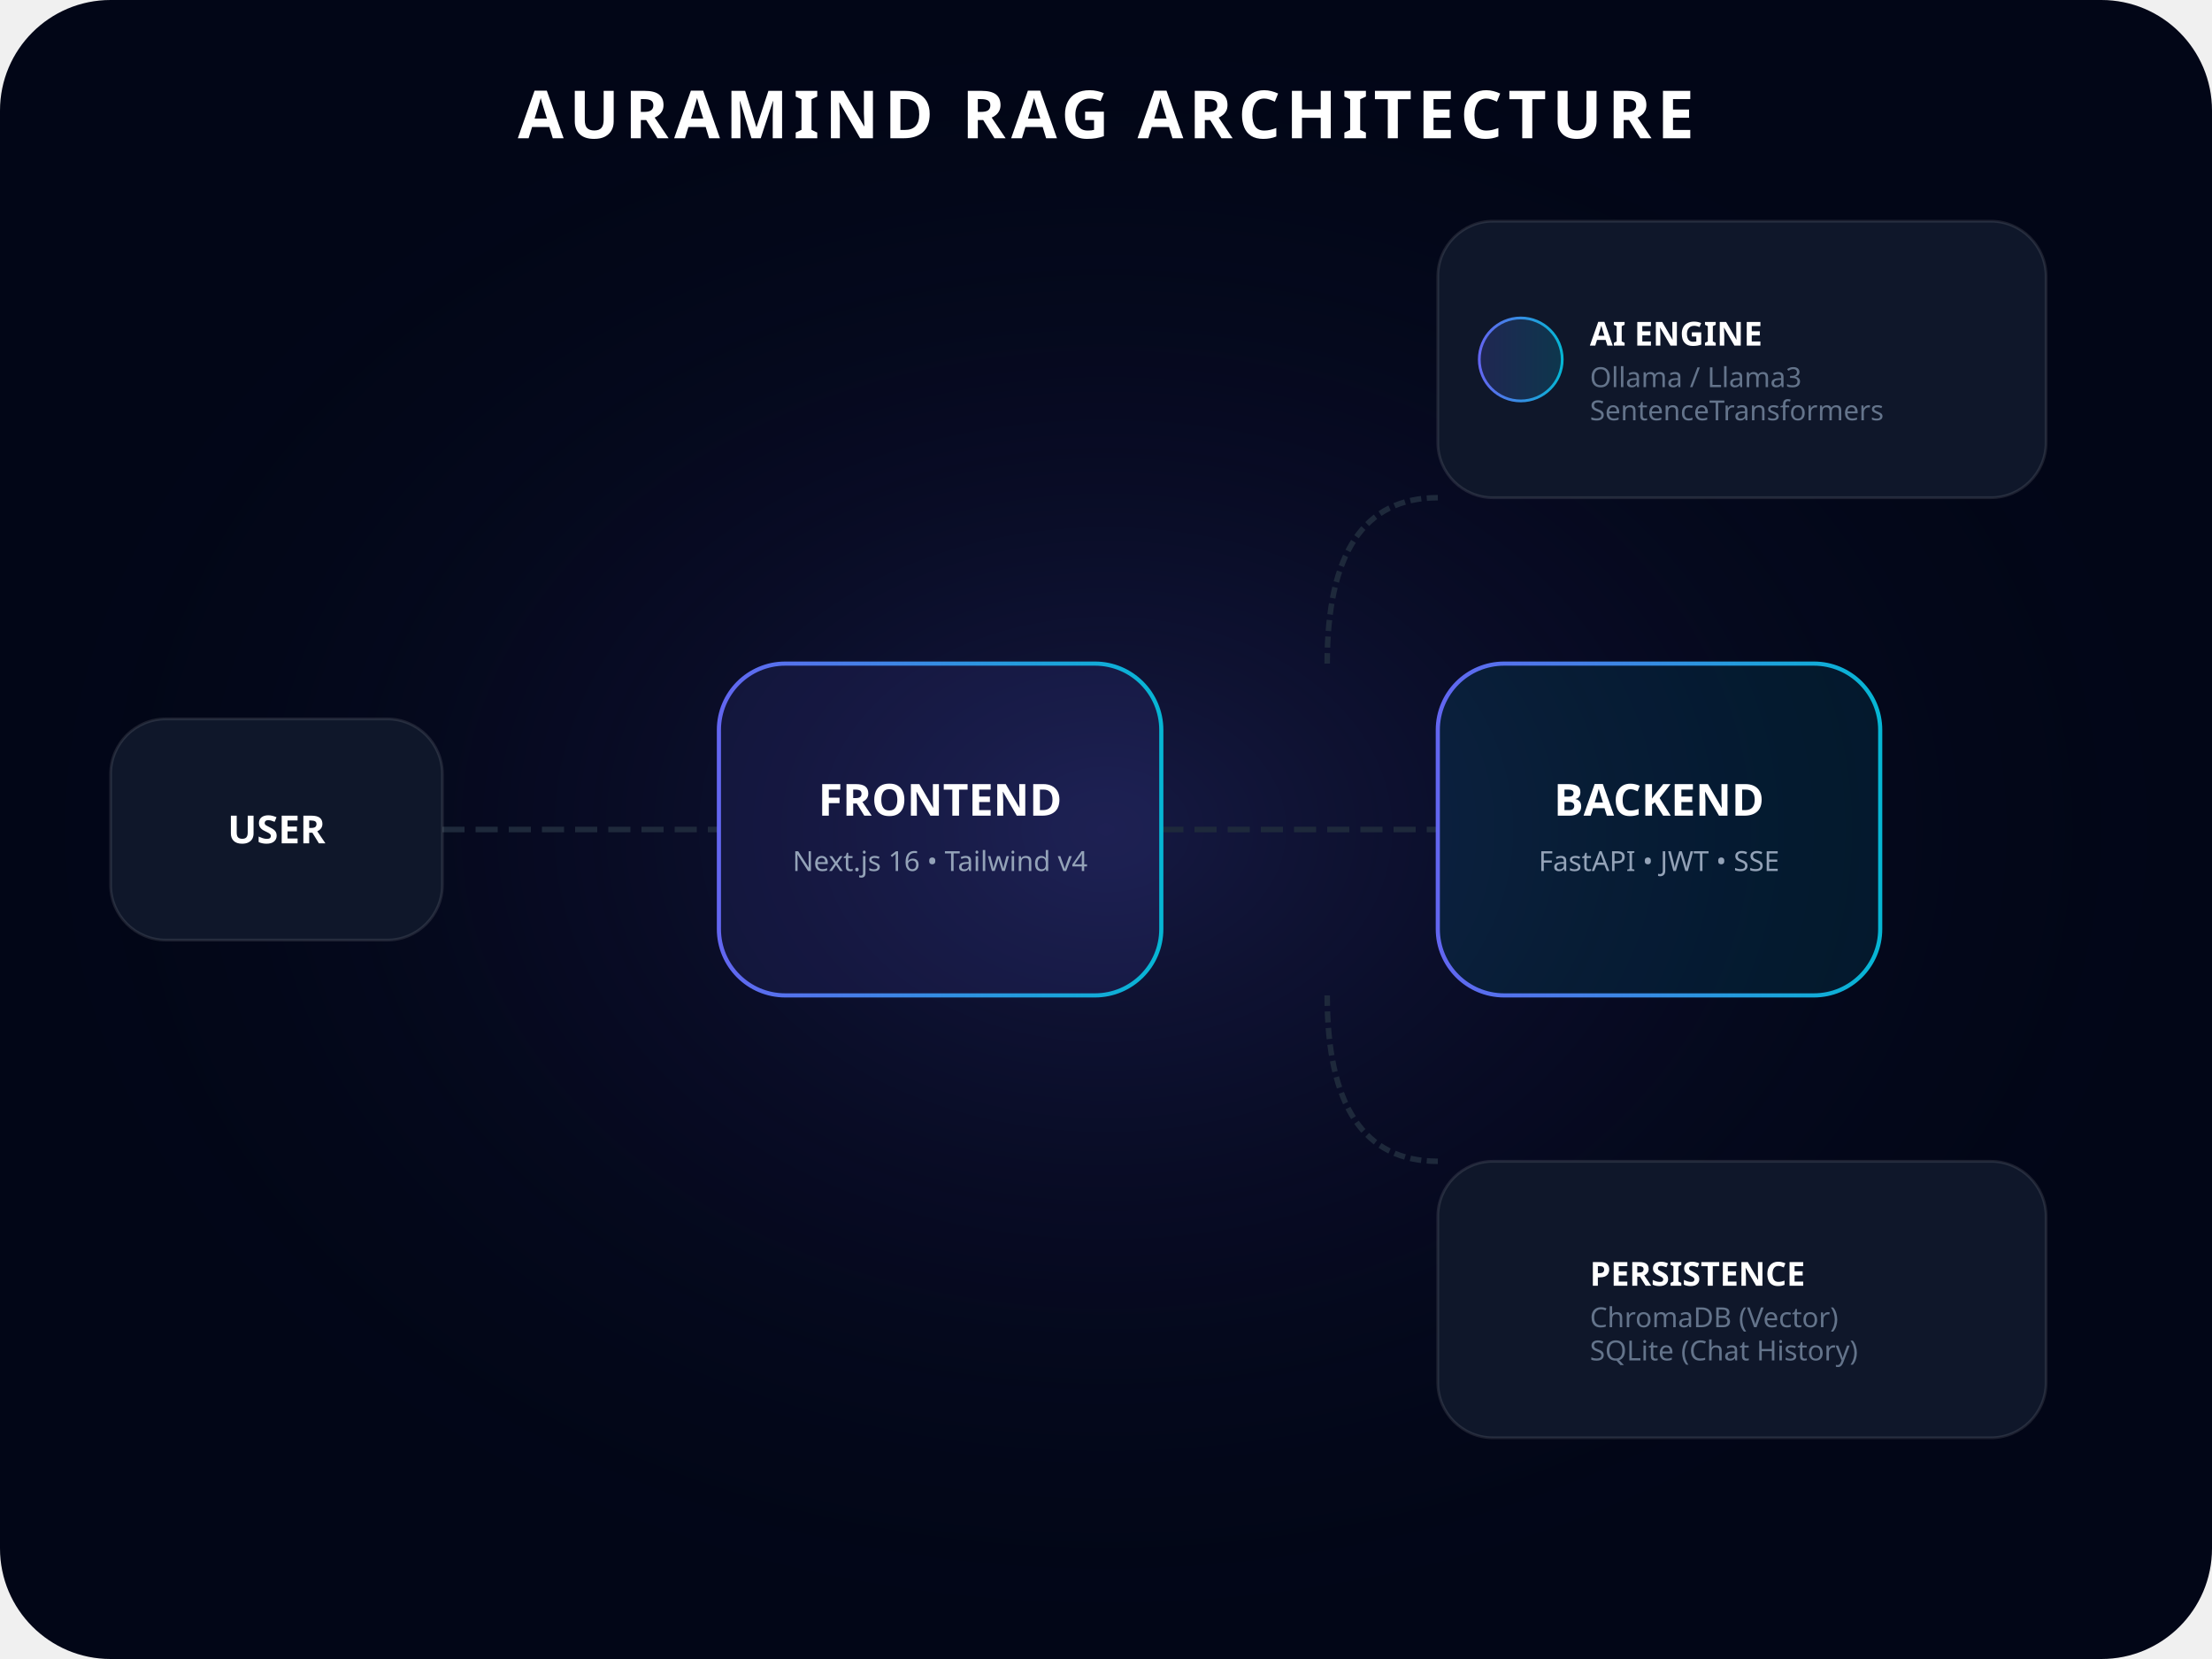
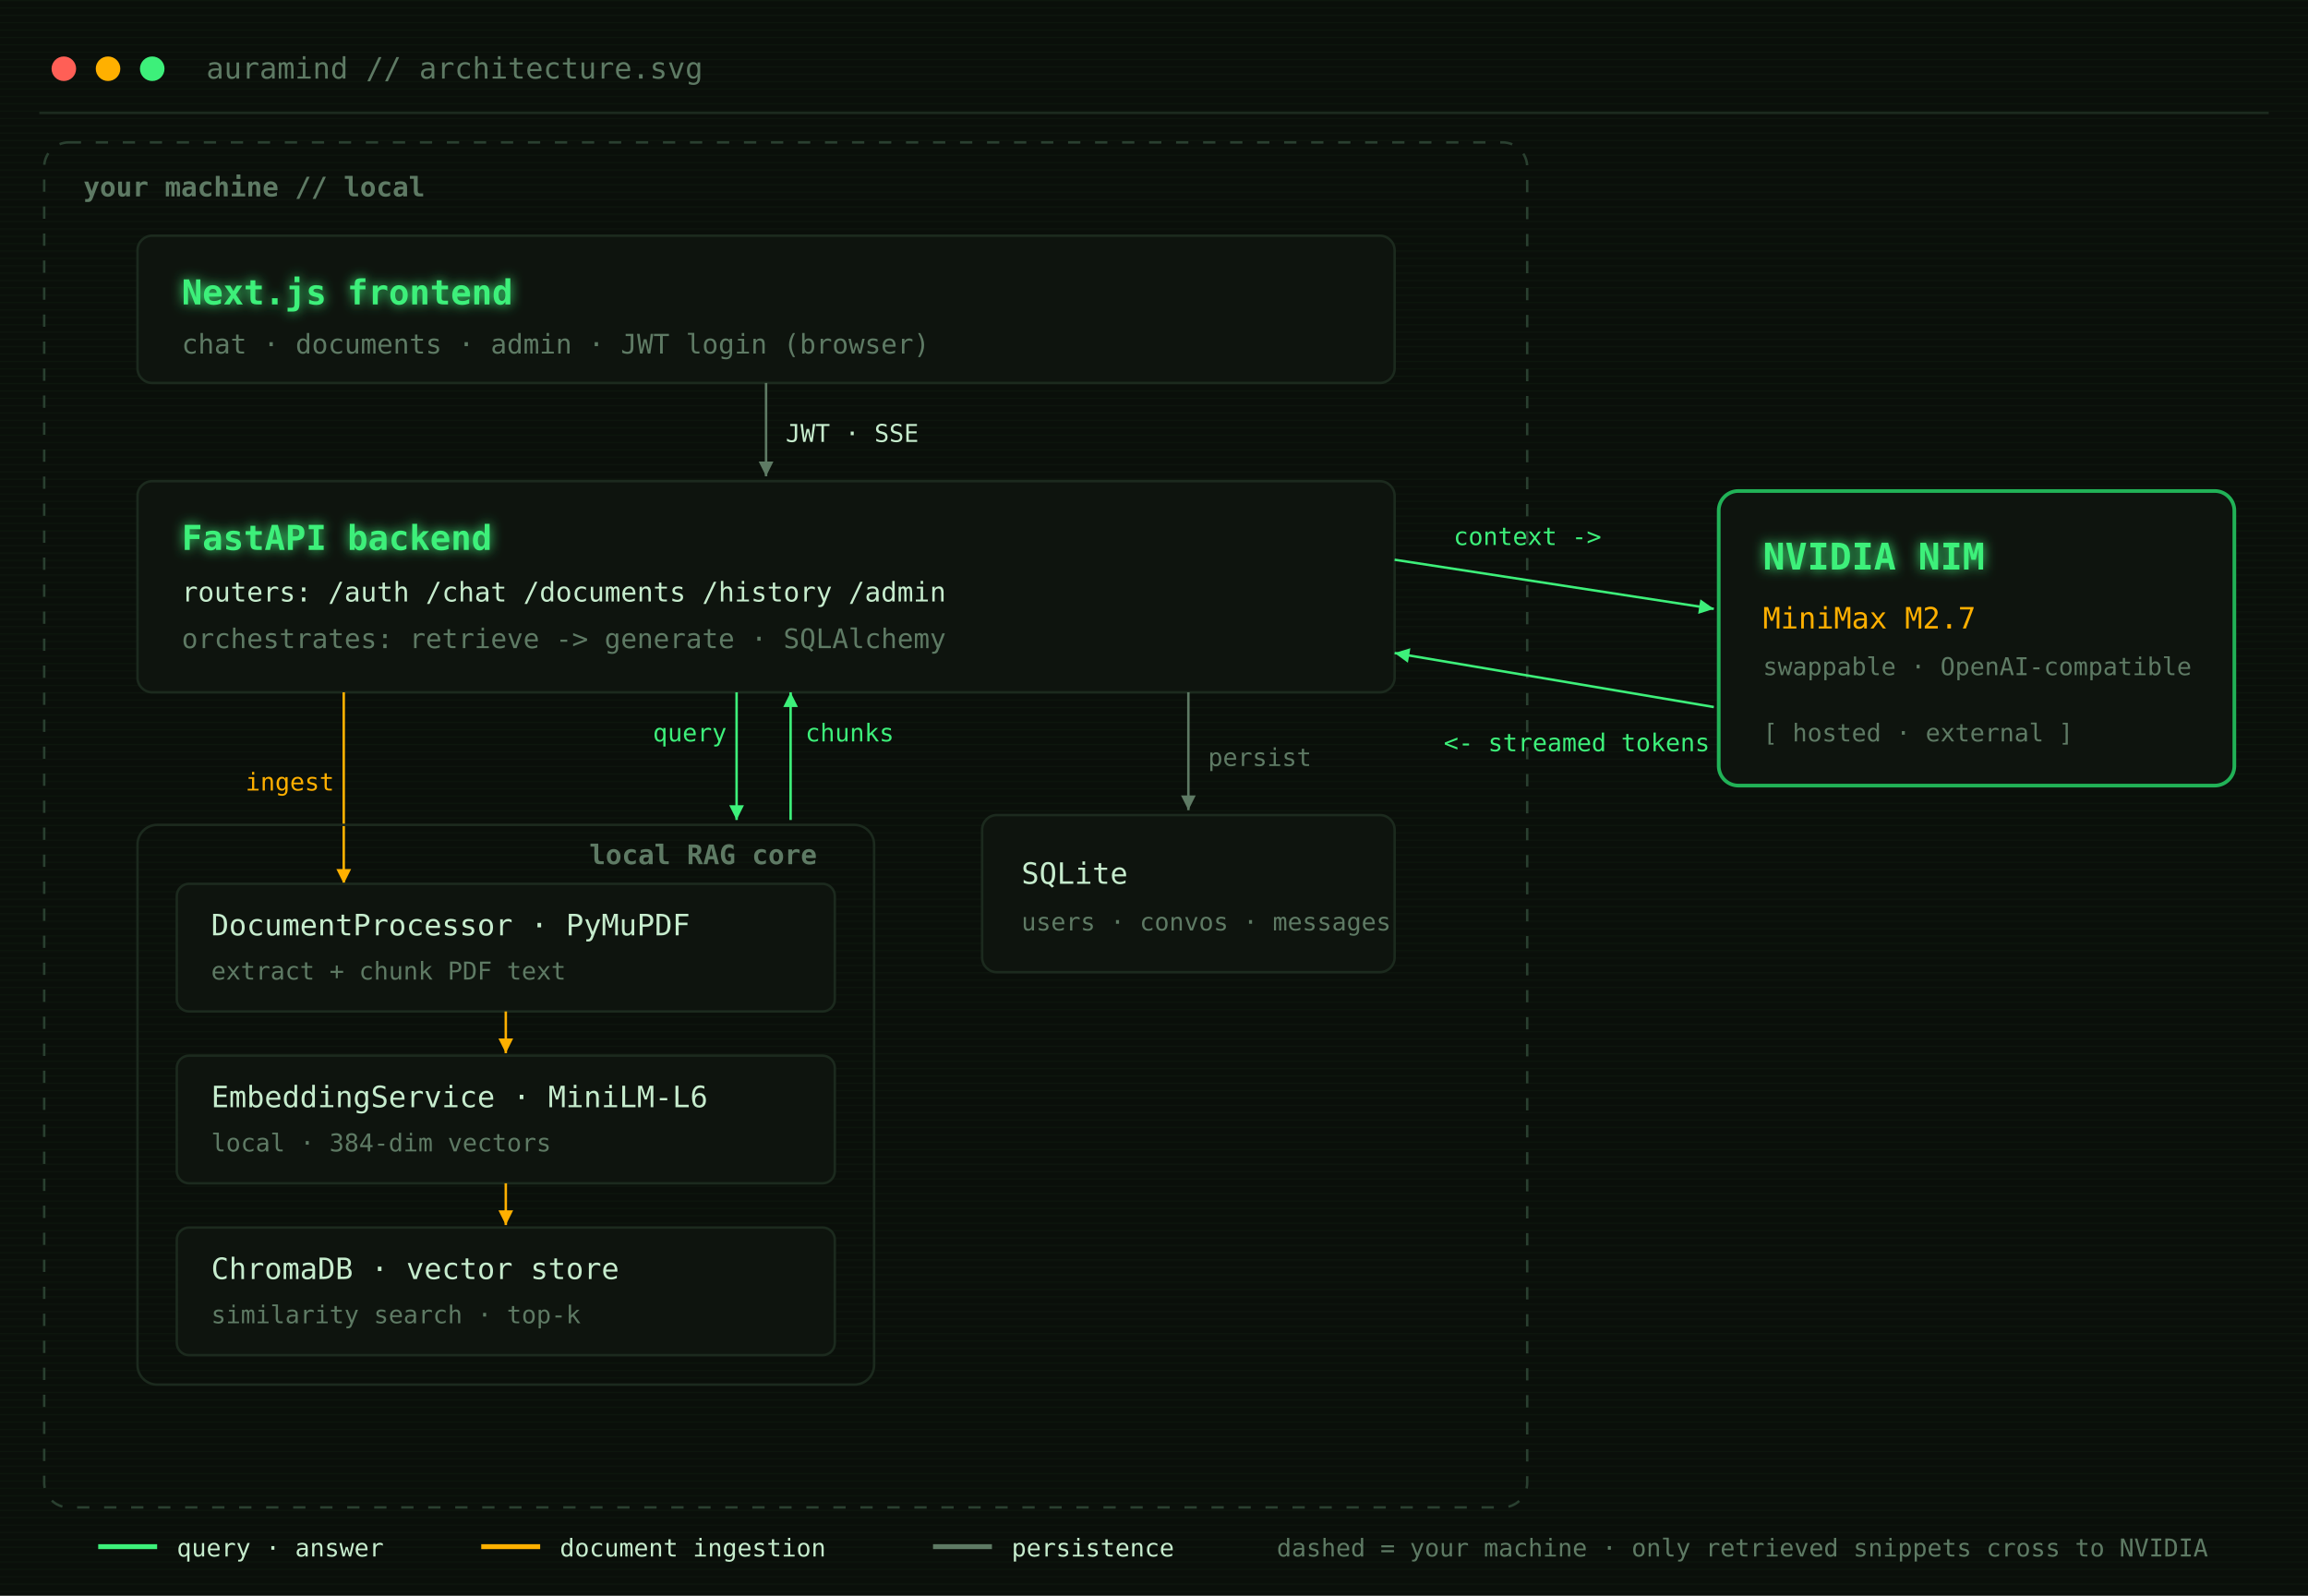
- <svg xmlns="http://www.w3.org/2000/svg" width="800" height="600" viewBox="0 0 800 600" fill="none">
-   <rect width="800" height="600" rx="40" fill="#020617" />
-   <rect width="800" height="600" rx="40" fill="url(#bg_gradient)" fill-opacity="0.2" />
+ <svg xmlns="http://www.w3.org/2000/svg" width="940" height="650" viewBox="0 0 940 650" role="img" font-family="'JetBrains Mono','SFMono-Regular',Menlo,Consolas,monospace">
  <defs>
-     <linearGradient id="primary_gradient" x1="0%" y1="0%" x2="100%" y2="0%">
-       <stop offset="0%" stop-color="#6366f1" />
-       <stop offset="100%" stop-color="#06b6d4" />
-     </linearGradient>
-     <radialGradient id="bg_gradient" cx="50%" cy="50%" r="50%" fx="50%" fy="50%">
-       <stop offset="0%" stop-color="#6366f1" />
-       <stop offset="100%" stop-color="#020617" stop-opacity="0" />
-     </radialGradient>
-     <filter id="glass" x="-20%" y="-20%" width="140%" height="140%">
-       <feGaussianBlur in="SourceGraphic" stdDeviation="5" />
+     <marker id="ag" markerWidth="9" markerHeight="9" refX="6" refY="3" orient="auto">
+       <path d="M0,0 L6,3 L0,6 Z" fill="#3DF07A" />
+     </marker>
+     <marker id="aa" markerWidth="9" markerHeight="9" refX="6" refY="3" orient="auto">
+       <path d="M0,0 L6,3 L0,6 Z" fill="#FFB000" />
+     </marker>
+     <marker id="ar" markerWidth="9" markerHeight="9" refX="6" refY="3" orient="auto">
+       <path d="M0,0 L6,3 L0,6 Z" fill="#5E7A64" />
+     </marker>
+     <filter id="glow" x="-60%" y="-60%" width="220%" height="220%">
+       <feGaussianBlur stdDeviation="2.4" result="b" />
+       <feMerge>
+         <feMergeNode in="b" />
+         <feMergeNode in="SourceGraphic" />
+       </feMerge>
    </filter>
+     <pattern id="scan" width="3" height="3" patternUnits="userSpaceOnUse">
+       <line x1="0" y1="0" x2="3" y2="0" stroke="#0F1A0F" stroke-width="1" />
+     </pattern>
  </defs>
-   <path d="M160 300 H260" stroke="#1e293b" stroke-width="2" stroke-dasharray="8 4" />
-   <path d="M420 300 H520" stroke="#1e293b" stroke-width="2" stroke-dasharray="8 4" />
-   <path d="M520 180 Q480 180 480 240" stroke="#1e293b" stroke-width="2" stroke-dasharray="4 2" fill="none" />
-   <path d="M520 420 Q480 420 480 360" stroke="#1e293b" stroke-width="2" stroke-dasharray="4 2" fill="none" />
-   <rect x="40" y="260" width="120" height="80" rx="20" fill="#0f172a" stroke="#ffffff1a" />
-   <text x="100" y="305" font-family="sans-serif" font-size="14" font-weight="bold" fill="white" text-anchor="middle">USER</text>
-   <rect x="260" y="240" width="160" height="120" rx="24" fill="#6366f11a" stroke="url(#primary_gradient)" stroke-width="1.5" />
-   <text x="340" y="295" font-family="sans-serif" font-size="16" font-weight="bold" fill="white" text-anchor="middle">FRONTEND</text>
-   <text x="340" y="315" font-family="sans-serif" font-size="10" fill="#94a3b8" text-anchor="middle">Next.js 16 • Tailwind v4</text>
-   <rect x="520" y="240" width="160" height="120" rx="24" fill="#06b6d41a" stroke="url(#primary_gradient)" stroke-width="1.5" />
-   <text x="600" y="295" font-family="sans-serif" font-size="16" font-weight="bold" fill="white" text-anchor="middle">BACKEND</text>
-   <text x="600" y="315" font-family="sans-serif" font-size="10" fill="#94a3b8" text-anchor="middle">FastAPI • JWT • SSE</text>
-   <rect x="520" y="80" width="220" height="100" rx="20" fill="#0f172a" stroke="#ffffff1a" />
-   <circle cx="550" cy="130" r="15" fill="url(#primary_gradient)" fill-opacity="0.2" stroke="url(#primary_gradient)" />
-   <text x="575" y="125" font-family="sans-serif" font-size="12" font-weight="bold" fill="white">AI ENGINE</text>
-   <text x="575" y="140" font-family="sans-serif" font-size="10" fill="#64748b">Ollama / Llama3</text>
-   <text x="575" y="152" font-family="sans-serif" font-size="10" fill="#64748b">SentenceTransformers</text>
-   <rect x="520" y="420" width="220" height="100" rx="20" fill="#0f172a" stroke="#ffffff1a" />
-   <path d="M540 450 H560" stroke="url(#primary_gradient)" stroke-width="2" />
-   <text x="575" y="465" font-family="sans-serif" font-size="12" font-weight="bold" fill="white">PERSISTENCE</text>
-   <text x="575" y="480" font-family="sans-serif" font-size="10" fill="#64748b">ChromaDB (Vector)</text>
-   <text x="575" y="492" font-family="sans-serif" font-size="10" fill="#64748b">SQLite (Chat History)</text>
-   <text x="400" y="50" font-family="sans-serif" font-size="24" font-weight="900" fill="white" text-anchor="middle" letter-spacing="2">AURAMIND RAG ARCHITECTURE</text>
+   <rect x="0" y="0" width="940" height="650" fill="#0A0F0A" />
+   <rect x="0" y="0" width="940" height="650" fill="url(#scan)" opacity="0.6" />
+   <circle cx="26" cy="28" r="5" fill="#FF5F56" />
+   <circle cx="44" cy="28" r="5" fill="#FFB000" />
+   <circle cx="62" cy="28" r="5" fill="#3DF07A" />
+   <text x="84" y="32" fill="#5E7A64" font-size="12">auramind // architecture.svg</text>
+   <line x1="16" y1="46" x2="924" y2="46" stroke="#1C2A1E" stroke-width="1" />
+   <rect x="18" y="58" width="604" height="556" rx="10" fill="none" stroke="#2A4030" stroke-width="1" stroke-dasharray="5 6" />
+   <text x="34" y="80" fill="#5E7A64" font-size="11" font-weight="700">your machine // local</text>
+   <rect x="56" y="96" width="512" height="60" rx="6" fill="#0E140E" stroke="#1C2A1E" />
+   <text x="74" y="124" fill="#3DF07A" font-size="14" font-weight="700" filter="url(#glow)">Next.js frontend</text>
+   <text x="74" y="144" fill="#5E7A64" font-size="11">chat · documents · admin · JWT login (browser)</text>
+   <line x1="312" y1="156" x2="312" y2="194" stroke="#5E7A64" stroke-width="1" marker-end="url(#ar)" />
+   <text x="320" y="180" fill="#C6ECCD" font-size="10">JWT · SSE</text>
+   <rect x="56" y="196" width="512" height="86" rx="6" fill="#0E140E" stroke="#1C2A1E" />
+   <text x="74" y="224" fill="#3DF07A" font-size="14" font-weight="700" filter="url(#glow)">FastAPI backend</text>
+   <text x="74" y="245" fill="#C6ECCD" font-size="11">routers: /auth  /chat  /documents  /history  /admin</text>
+   <text x="74" y="264" fill="#5E7A64" font-size="11">orchestrates: retrieve -&gt; generate · SQLAlchemy</text>
+   <line x1="140" y1="282" x2="140" y2="360" stroke="#FFB000" stroke-width="1" marker-end="url(#aa)" />
+   <text x="100" y="322" fill="#FFB000" font-size="10">ingest</text>
+   <line x1="300" y1="282" x2="300" y2="334" stroke="#3DF07A" stroke-width="1" marker-end="url(#ag)" />
+   <text x="296" y="302" fill="#3DF07A" font-size="10" text-anchor="end">query</text>
+   <line x1="322" y1="334" x2="322" y2="282" stroke="#3DF07A" stroke-width="1" marker-end="url(#ag)" />
+   <text x="328" y="302" fill="#3DF07A" font-size="10">chunks</text>
+   <line x1="484" y1="282" x2="484" y2="330" stroke="#5E7A64" stroke-width="1" marker-end="url(#ar)" />
+   <text x="492" y="312" fill="#5E7A64" font-size="10">persist</text>
+   <rect x="56" y="336" width="300" height="228" rx="8" fill="none" stroke="#1C2A1E" />
+   <text x="240" y="352" fill="#5E7A64" font-size="11" font-weight="700">local RAG core</text>
+   <rect x="72" y="360" width="268" height="52" rx="5" fill="#0E140E" stroke="#1C2A1E" />
+   <text x="86" y="381" fill="#C6ECCD" font-size="12">DocumentProcessor · PyMuPDF</text>
+   <text x="86" y="399" fill="#5E7A64" font-size="10">extract + chunk PDF text</text>
+   <line x1="206" y1="412" x2="206" y2="429" stroke="#FFB000" stroke-width="1" marker-end="url(#aa)" />
+   <rect x="72" y="430" width="268" height="52" rx="5" fill="#0E140E" stroke="#1C2A1E" />
+   <text x="86" y="451" fill="#C6ECCD" font-size="12">EmbeddingService · MiniLM-L6</text>
+   <text x="86" y="469" fill="#5E7A64" font-size="10">local · 384-dim vectors</text>
+   <line x1="206" y1="482" x2="206" y2="499" stroke="#FFB000" stroke-width="1" marker-end="url(#aa)" />
+   <rect x="72" y="500" width="268" height="52" rx="5" fill="#0E140E" stroke="#1C2A1E" />
+   <text x="86" y="521" fill="#C6ECCD" font-size="12">ChromaDB · vector store</text>
+   <text x="86" y="539" fill="#5E7A64" font-size="10">similarity search · top-k</text>
+   <rect x="400" y="332" width="168" height="64" rx="6" fill="#0E140E" stroke="#1C2A1E" />
+   <text x="416" y="360" fill="#C6ECCD" font-size="12">SQLite</text>
+   <text x="416" y="379" fill="#5E7A64" font-size="10">users · convos · messages</text>
+   <rect x="700" y="200" width="210" height="120" rx="8" fill="#0E140E" stroke="#21B257" stroke-width="1.5" />
+   <text x="718" y="232" fill="#3DF07A" font-size="15" font-weight="700" filter="url(#glow)">NVIDIA NIM</text>
+   <text x="718" y="256" fill="#FFB000" font-size="12">MiniMax M2.7</text>
+   <text x="718" y="275" fill="#5E7A64" font-size="10">swappable · OpenAI-compatible</text>
+   <text x="718" y="302" fill="#5E7A64" font-size="10">[ hosted · external ]</text>
+   <line x1="568" y1="228" x2="698" y2="248" stroke="#3DF07A" stroke-width="1" marker-end="url(#ag)" />
+   <text x="592" y="222" fill="#3DF07A" font-size="10">context -&gt;</text>
+   <line x1="698" y1="288" x2="568" y2="266" stroke="#3DF07A" stroke-width="1" marker-end="url(#ag)" />
+   <text x="588" y="306" fill="#3DF07A" font-size="10">&lt;- streamed tokens</text>
+   <line x1="40" y1="630" x2="64" y2="630" stroke="#3DF07A" stroke-width="2" />
+   <text x="72" y="634" fill="#C6ECCD" font-size="10">query · answer</text>
+   <line x1="196" y1="630" x2="220" y2="630" stroke="#FFB000" stroke-width="2" />
+   <text x="228" y="634" fill="#C6ECCD" font-size="10">document ingestion</text>
+   <line x1="380" y1="630" x2="404" y2="630" stroke="#5E7A64" stroke-width="2" />
+   <text x="412" y="634" fill="#C6ECCD" font-size="10">persistence</text>
+   <text x="520" y="634" fill="#5E7A64" font-size="10">dashed = your machine · only retrieved snippets cross to NVIDIA</text>
</svg>
